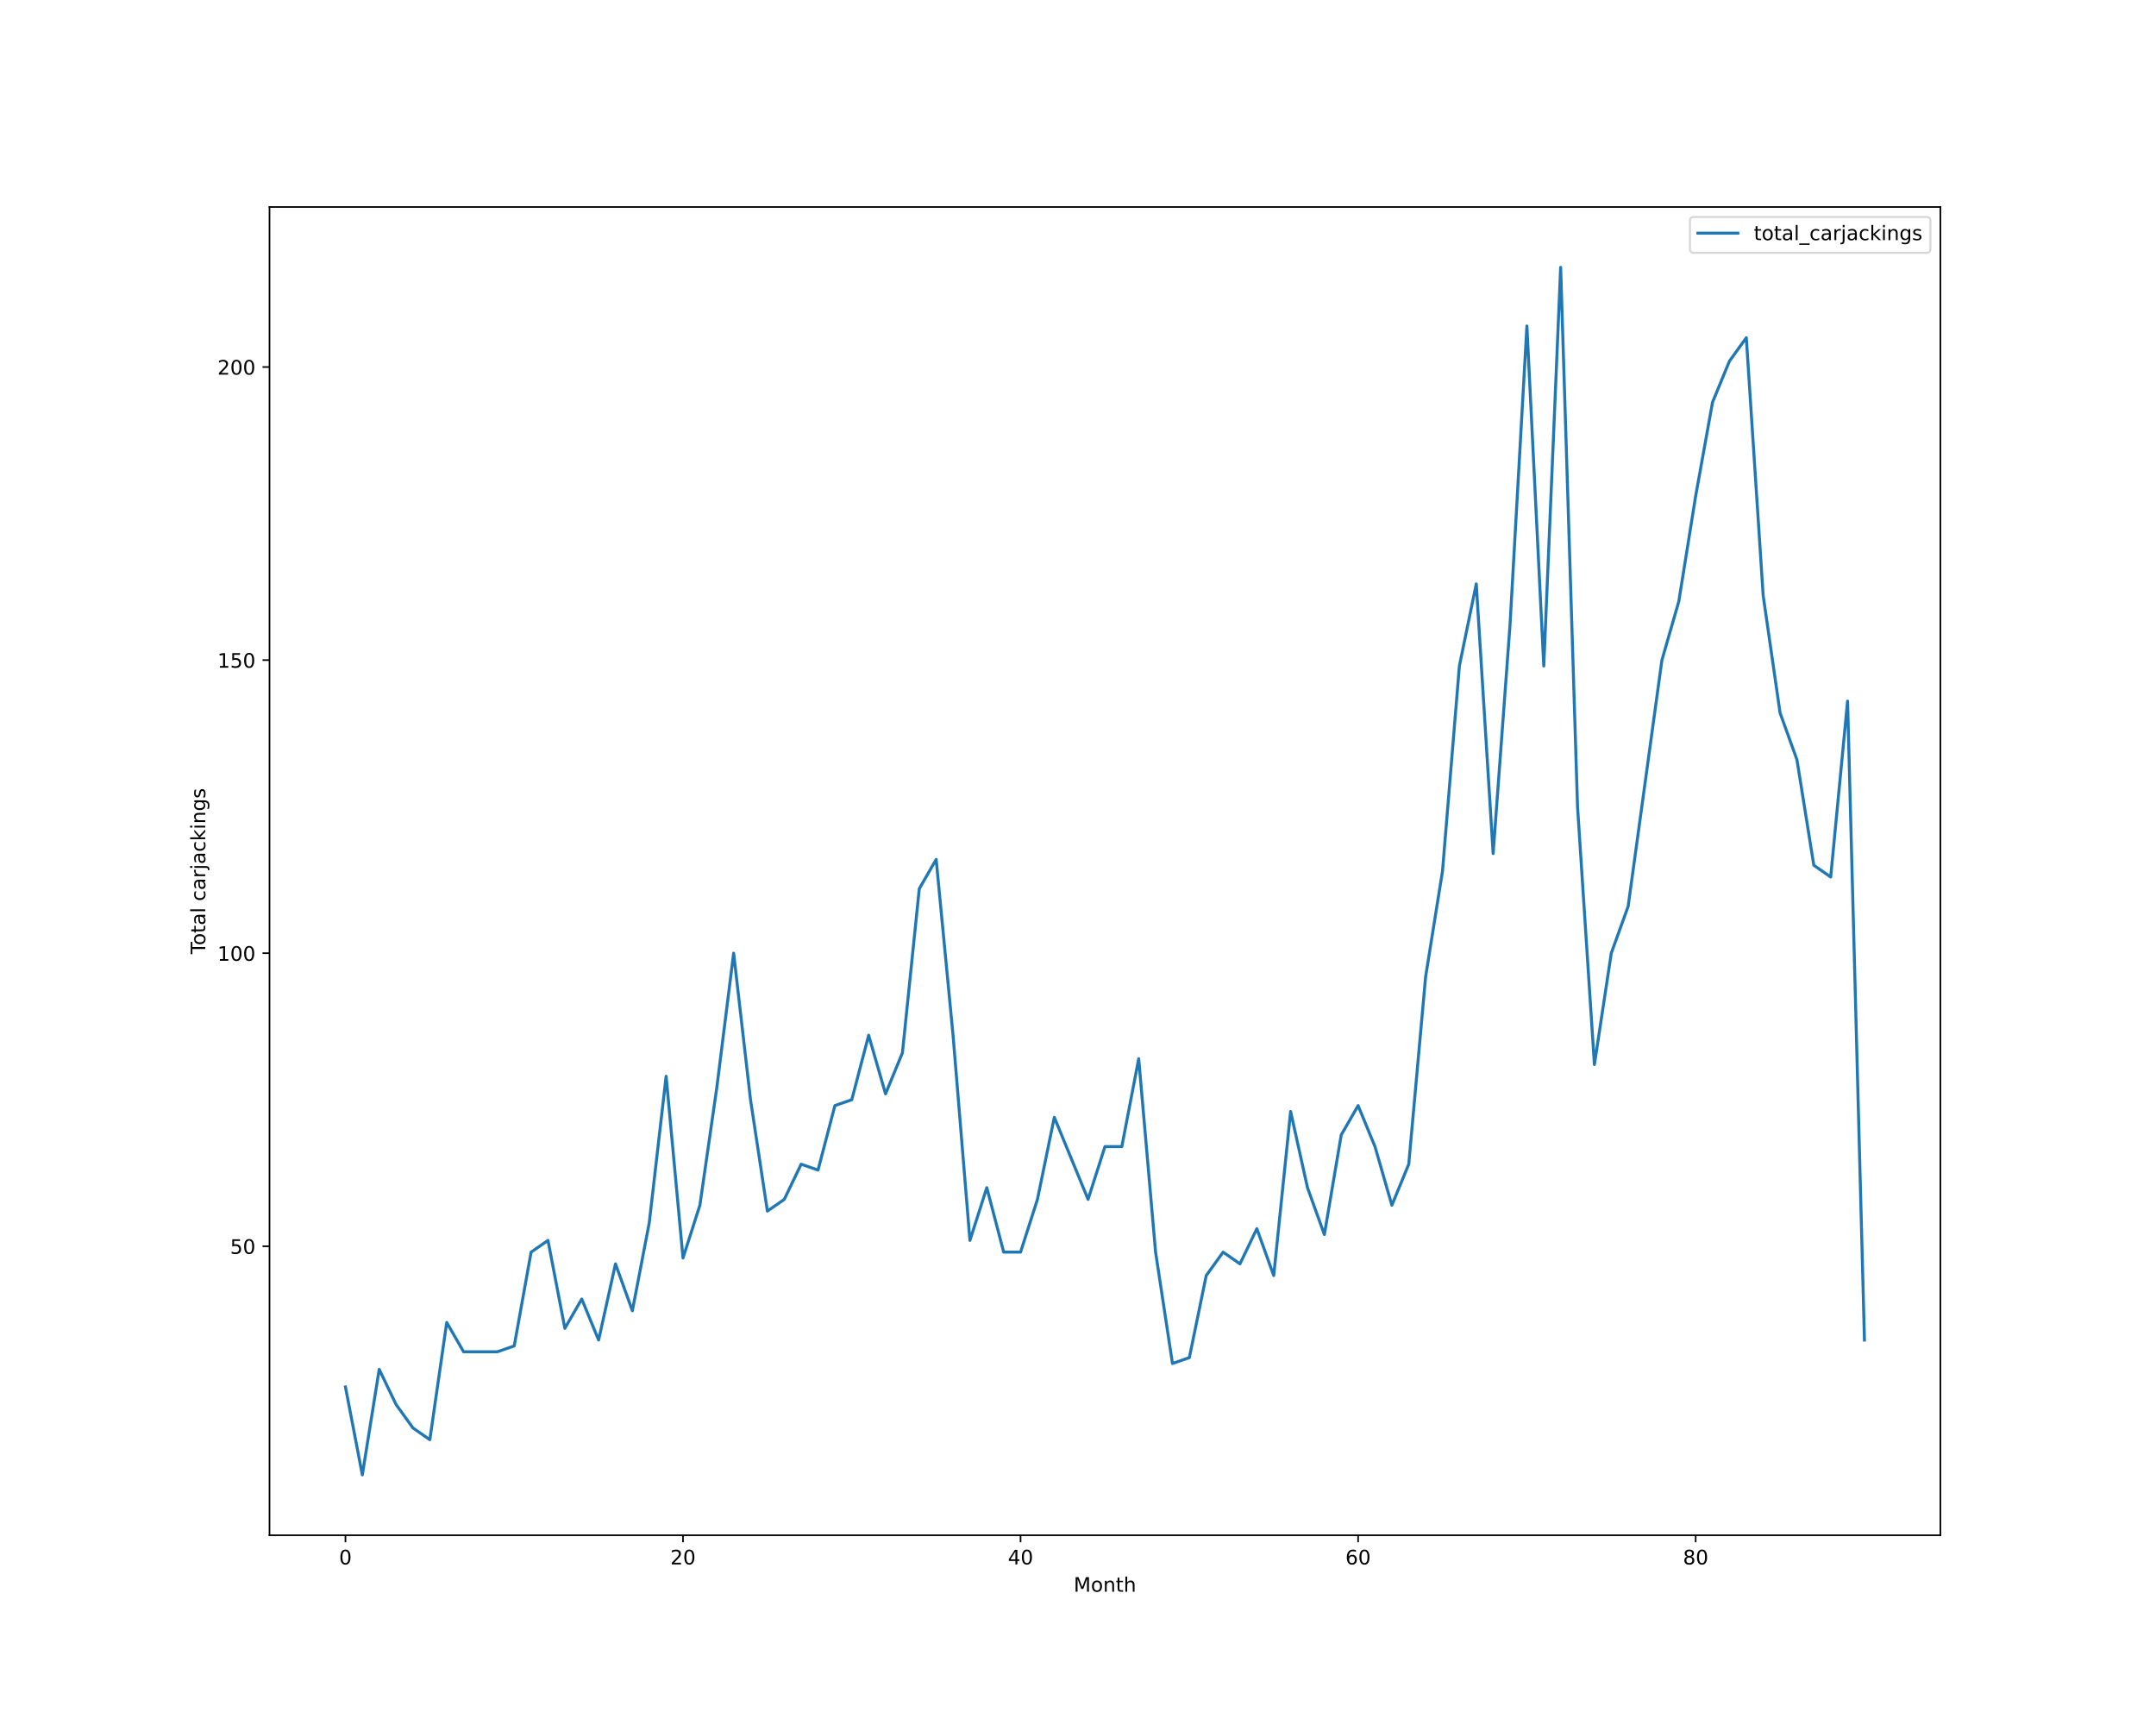
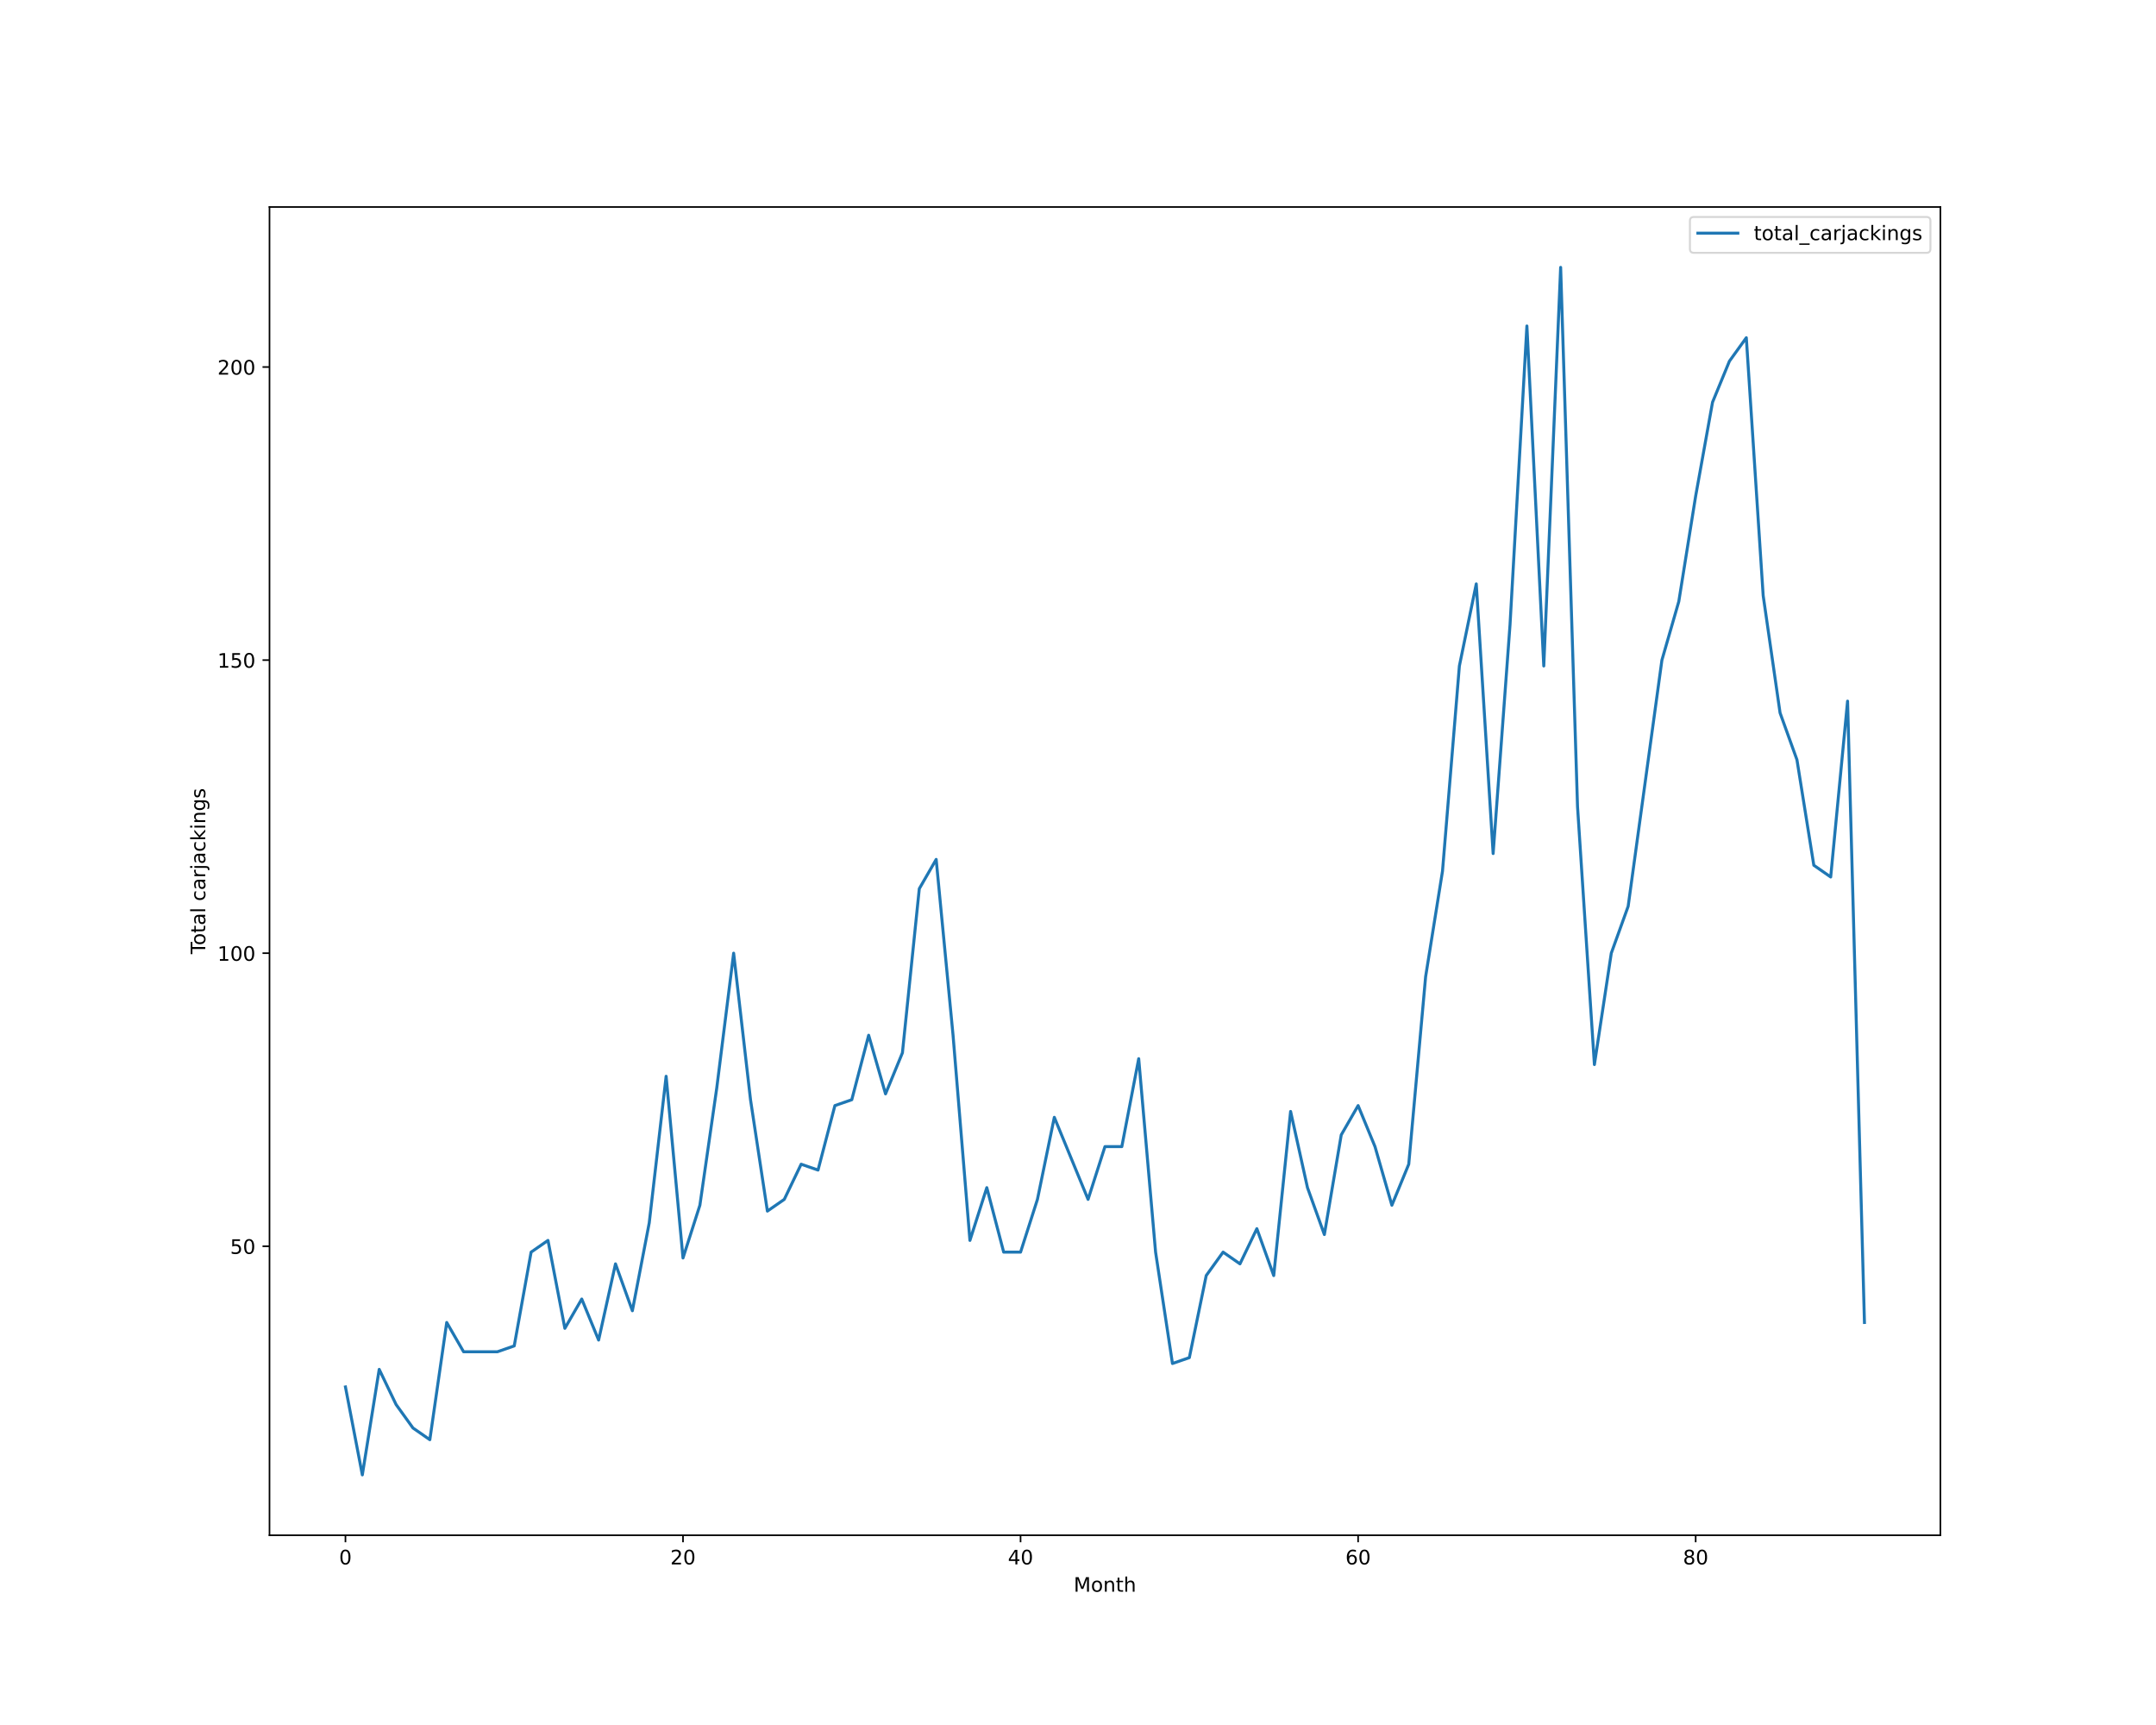
<svg xmlns="http://www.w3.org/2000/svg" xmlns:xlink="http://www.w3.org/1999/xlink" height="864pt" version="1.1" viewBox="0 0 1080 864" width="1080pt">
  <defs>
    <style type="text/css">*{stroke-linecap:butt;stroke-linejoin:round;}</style>
  </defs>
  <g id="figure_1">
    <g id="patch_1">
      <path d="M 0 864  L 1080 864  L 1080 0  L 0 0  z " style="fill:#ffffff;" />
    </g>
    <g id="axes_1">
      <g id="patch_2">
        <path d="M 135 768.96  L 972 768.96  L 972 103.68  L 135 103.68  z " style="fill:#ffffff;" />
      </g>
      <g id="matplotlib.axis_1">
        <g id="xtick_1">
          <g id="line2d_1">
            <defs>
-               <path d="M 0 0  L 0 3.5  " id="md9d6a0e895" style="stroke:#000000;stroke-width:0.8;" />
-             </defs>
-             <g>
-               <use style="stroke:#000000;stroke-width:0.8;" x="173.045" xlink:href="#md9d6a0e895" y="768.96" />
+               <path d="M 0 0  L 0 3.5  " id="m148dfe7585" style="stroke:#000000;stroke-width:0.8;" />
+             </defs>
+             <g>
+               <use style="stroke:#000000;stroke-width:0.8;" x="173.045" xlink:href="#m148dfe7585" y="768.96" />
            </g>
          </g>
          <g id="text_1">
            <g transform="translate(169.8642 783.5584)scale(0.1 -0.1)">
              <defs>
                <path d="M 2034 4250  Q 1547 4250 1301 3770  Q 1056 3291 1056 2328  Q 1056 1369 1301 889  Q 1547 409 2034 409  Q 2525 409 2770 889  Q 3016 1369 3016 2328  Q 3016 3291 2770 3770  Q 2525 4250 2034 4250  z M 2034 4750  Q 2819 4750 3233 4129  Q 3647 3509 3647 2328  Q 3647 1150 3233 529  Q 2819 -91 2034 -91  Q 1250 -91 836 529  Q 422 1150 422 2328  Q 422 3509 836 4129  Q 1250 4750 2034 4750  z " id="DejaVuSans-30" transform="scale(0.015625)" />
              </defs>
              <use xlink:href="#DejaVuSans-30" />
            </g>
          </g>
        </g>
        <g id="xtick_2">
          <g id="line2d_2">
            <g>
-               <use style="stroke:#000000;stroke-width:0.8;" x="342.136" xlink:href="#md9d6a0e895" y="768.96" />
+               <use style="stroke:#000000;stroke-width:0.8;" x="342.136" xlink:href="#m148dfe7585" y="768.96" />
            </g>
          </g>
          <g id="text_2">
            <g transform="translate(335.7739 783.5584)scale(0.1 -0.1)">
              <defs>
                <path d="M 1228 531  L 3431 531  L 3431 0  L 469 0  L 469 531  Q 828 903 1448 1529  Q 2069 2156 2228 2338  Q 2531 2678 2651 2914  Q 2772 3150 2772 3378  Q 2772 3750 2511 3984  Q 2250 4219 1831 4219  Q 1534 4219 1204 4116  Q 875 4013 500 3803  L 500 4441  Q 881 4594 1212 4672  Q 1544 4750 1819 4750  Q 2544 4750 2975 4387  Q 3406 4025 3406 3419  Q 3406 3131 3298 2873  Q 3191 2616 2906 2266  Q 2828 2175 2409 1742  Q 1991 1309 1228 531  z " id="DejaVuSans-32" transform="scale(0.015625)" />
              </defs>
              <use xlink:href="#DejaVuSans-32" />
              <use x="63.623" xlink:href="#DejaVuSans-30" />
            </g>
          </g>
        </g>
        <g id="xtick_3">
          <g id="line2d_3">
            <g>
-               <use style="stroke:#000000;stroke-width:0.8;" x="511.227" xlink:href="#md9d6a0e895" y="768.96" />
+               <use style="stroke:#000000;stroke-width:0.8;" x="511.227" xlink:href="#m148dfe7585" y="768.96" />
            </g>
          </g>
          <g id="text_3">
            <g transform="translate(504.8648 783.5584)scale(0.1 -0.1)">
              <defs>
                <path d="M 2419 4116  L 825 1625  L 2419 1625  L 2419 4116  z M 2253 4666  L 3047 4666  L 3047 1625  L 3713 1625  L 3713 1100  L 3047 1100  L 3047 0  L 2419 0  L 2419 1100  L 313 1100  L 313 1709  L 2253 4666  z " id="DejaVuSans-34" transform="scale(0.015625)" />
              </defs>
              <use xlink:href="#DejaVuSans-34" />
              <use x="63.623" xlink:href="#DejaVuSans-30" />
            </g>
          </g>
        </g>
        <g id="xtick_4">
          <g id="line2d_4">
            <g>
-               <use style="stroke:#000000;stroke-width:0.8;" x="680.318" xlink:href="#md9d6a0e895" y="768.96" />
+               <use style="stroke:#000000;stroke-width:0.8;" x="680.318" xlink:href="#m148dfe7585" y="768.96" />
            </g>
          </g>
          <g id="text_4">
            <g transform="translate(673.9557 783.5584)scale(0.1 -0.1)">
              <defs>
                <path d="M 2113 2584  Q 1688 2584 1439 2293  Q 1191 2003 1191 1497  Q 1191 994 1439 701  Q 1688 409 2113 409  Q 2538 409 2786 701  Q 3034 994 3034 1497  Q 3034 2003 2786 2293  Q 2538 2584 2113 2584  z M 3366 4563  L 3366 3988  Q 3128 4100 2886 4159  Q 2644 4219 2406 4219  Q 1781 4219 1451 3797  Q 1122 3375 1075 2522  Q 1259 2794 1537 2939  Q 1816 3084 2150 3084  Q 2853 3084 3261 2657  Q 3669 2231 3669 1497  Q 3669 778 3244 343  Q 2819 -91 2113 -91  Q 1303 -91 875 529  Q 447 1150 447 2328  Q 447 3434 972 4092  Q 1497 4750 2381 4750  Q 2619 4750 2861 4703  Q 3103 4656 3366 4563  z " id="DejaVuSans-36" transform="scale(0.015625)" />
              </defs>
              <use xlink:href="#DejaVuSans-36" />
              <use x="63.623" xlink:href="#DejaVuSans-30" />
            </g>
          </g>
        </g>
        <g id="xtick_5">
          <g id="line2d_5">
            <g>
-               <use style="stroke:#000000;stroke-width:0.8;" x="849.409" xlink:href="#md9d6a0e895" y="768.96" />
+               <use style="stroke:#000000;stroke-width:0.8;" x="849.409" xlink:href="#m148dfe7585" y="768.96" />
            </g>
          </g>
          <g id="text_5">
            <g transform="translate(843.0466 783.5584)scale(0.1 -0.1)">
              <defs>
                <path d="M 2034 2216  Q 1584 2216 1326 1975  Q 1069 1734 1069 1313  Q 1069 891 1326 650  Q 1584 409 2034 409  Q 2484 409 2743 651  Q 3003 894 3003 1313  Q 3003 1734 2745 1975  Q 2488 2216 2034 2216  z M 1403 2484  Q 997 2584 770 2862  Q 544 3141 544 3541  Q 544 4100 942 4425  Q 1341 4750 2034 4750  Q 2731 4750 3128 4425  Q 3525 4100 3525 3541  Q 3525 3141 3298 2862  Q 3072 2584 2669 2484  Q 3125 2378 3379 2068  Q 3634 1759 3634 1313  Q 3634 634 3220 271  Q 2806 -91 2034 -91  Q 1263 -91 848 271  Q 434 634 434 1313  Q 434 1759 690 2068  Q 947 2378 1403 2484  z M 1172 3481  Q 1172 3119 1398 2916  Q 1625 2713 2034 2713  Q 2441 2713 2670 2916  Q 2900 3119 2900 3481  Q 2900 3844 2670 4047  Q 2441 4250 2034 4250  Q 1625 4250 1398 4047  Q 1172 3844 1172 3481  z " id="DejaVuSans-38" transform="scale(0.015625)" />
              </defs>
              <use xlink:href="#DejaVuSans-38" />
              <use x="63.623" xlink:href="#DejaVuSans-30" />
            </g>
          </g>
        </g>
        <g id="text_6">
          <g transform="translate(537.8289 797.2366)scale(0.1 -0.1)">
            <defs>
              <path d="M 628 4666  L 1569 4666  L 2759 1491  L 3956 4666  L 4897 4666  L 4897 0  L 4281 0  L 4281 4097  L 3078 897  L 2444 897  L 1241 4097  L 1241 0  L 628 0  L 628 4666  z " id="DejaVuSans-4d" transform="scale(0.015625)" />
              <path d="M 1959 3097  Q 1497 3097 1228 2736  Q 959 2375 959 1747  Q 959 1119 1226 758  Q 1494 397 1959 397  Q 2419 397 2687 759  Q 2956 1122 2956 1747  Q 2956 2369 2687 2733  Q 2419 3097 1959 3097  z M 1959 3584  Q 2709 3584 3137 3096  Q 3566 2609 3566 1747  Q 3566 888 3137 398  Q 2709 -91 1959 -91  Q 1206 -91 779 398  Q 353 888 353 1747  Q 353 2609 779 3096  Q 1206 3584 1959 3584  z " id="DejaVuSans-6f" transform="scale(0.015625)" />
              <path d="M 3513 2113  L 3513 0  L 2938 0  L 2938 2094  Q 2938 2591 2744 2837  Q 2550 3084 2163 3084  Q 1697 3084 1428 2787  Q 1159 2491 1159 1978  L 1159 0  L 581 0  L 581 3500  L 1159 3500  L 1159 2956  Q 1366 3272 1645 3428  Q 1925 3584 2291 3584  Q 2894 3584 3203 3211  Q 3513 2838 3513 2113  z " id="DejaVuSans-6e" transform="scale(0.015625)" />
              <path d="M 1172 4494  L 1172 3500  L 2356 3500  L 2356 3053  L 1172 3053  L 1172 1153  Q 1172 725 1289 603  Q 1406 481 1766 481  L 2356 481  L 2356 0  L 1766 0  Q 1100 0 847 248  Q 594 497 594 1153  L 594 3053  L 172 3053  L 172 3500  L 594 3500  L 594 4494  L 1172 4494  z " id="DejaVuSans-74" transform="scale(0.015625)" />
              <path d="M 3513 2113  L 3513 0  L 2938 0  L 2938 2094  Q 2938 2591 2744 2837  Q 2550 3084 2163 3084  Q 1697 3084 1428 2787  Q 1159 2491 1159 1978  L 1159 0  L 581 0  L 581 4863  L 1159 4863  L 1159 2956  Q 1366 3272 1645 3428  Q 1925 3584 2291 3584  Q 2894 3584 3203 3211  Q 3513 2838 3513 2113  z " id="DejaVuSans-68" transform="scale(0.015625)" />
            </defs>
            <use xlink:href="#DejaVuSans-4d" />
            <use x="86.279" xlink:href="#DejaVuSans-6f" />
            <use x="147.461" xlink:href="#DejaVuSans-6e" />
            <use x="210.84" xlink:href="#DejaVuSans-74" />
            <use x="250.049" xlink:href="#DejaVuSans-68" />
          </g>
        </g>
      </g>
      <g id="matplotlib.axis_2">
        <g id="ytick_1">
          <g id="line2d_6">
            <defs>
-               <path d="M 0 0  L -3.5 0  " id="m3df07e0b88" style="stroke:#000000;stroke-width:0.8;" />
-             </defs>
-             <g>
-               <use style="stroke:#000000;stroke-width:0.8;" x="135" xlink:href="#m3df07e0b88" y="624.219" />
+               <path d="M 0 0  L -3.5 0  " id="m5363895810" style="stroke:#000000;stroke-width:0.8;" />
+             </defs>
+             <g>
+               <use style="stroke:#000000;stroke-width:0.8;" x="135" xlink:href="#m5363895810" y="624.219" />
            </g>
          </g>
          <g id="text_7">
            <g transform="translate(115.275 628.0182)scale(0.1 -0.1)">
              <defs>
                <path d="M 691 4666  L 3169 4666  L 3169 4134  L 1269 4134  L 1269 2991  Q 1406 3038 1543 3061  Q 1681 3084 1819 3084  Q 2600 3084 3056 2656  Q 3513 2228 3513 1497  Q 3513 744 3044 326  Q 2575 -91 1722 -91  Q 1428 -91 1123 -41  Q 819 9 494 109  L 494 744  Q 775 591 1075 516  Q 1375 441 1709 441  Q 2250 441 2565 725  Q 2881 1009 2881 1497  Q 2881 1984 2565 2268  Q 2250 2553 1709 2553  Q 1456 2553 1204 2497  Q 953 2441 691 2322  L 691 4666  z " id="DejaVuSans-35" transform="scale(0.015625)" />
              </defs>
              <use xlink:href="#DejaVuSans-35" />
              <use x="63.623" xlink:href="#DejaVuSans-30" />
            </g>
          </g>
        </g>
        <g id="ytick_2">
          <g id="line2d_7">
            <g>
-               <use style="stroke:#000000;stroke-width:0.8;" x="135" xlink:href="#m3df07e0b88" y="477.423" />
+               <use style="stroke:#000000;stroke-width:0.8;" x="135" xlink:href="#m5363895810" y="477.423" />
            </g>
          </g>
          <g id="text_8">
            <g transform="translate(108.9125 481.2221)scale(0.1 -0.1)">
              <defs>
                <path d="M 794 531  L 1825 531  L 1825 4091  L 703 3866  L 703 4441  L 1819 4666  L 2450 4666  L 2450 531  L 3481 531  L 3481 0  L 794 0  L 794 531  z " id="DejaVuSans-31" transform="scale(0.015625)" />
              </defs>
              <use xlink:href="#DejaVuSans-31" />
              <use x="63.623" xlink:href="#DejaVuSans-30" />
              <use x="127.246" xlink:href="#DejaVuSans-30" />
            </g>
          </g>
        </g>
        <g id="ytick_3">
          <g id="line2d_8">
            <g>
-               <use style="stroke:#000000;stroke-width:0.8;" x="135" xlink:href="#m3df07e0b88" y="330.627" />
+               <use style="stroke:#000000;stroke-width:0.8;" x="135" xlink:href="#m5363895810" y="330.627" />
            </g>
          </g>
          <g id="text_9">
            <g transform="translate(108.9125 334.426)scale(0.1 -0.1)">
              <use xlink:href="#DejaVuSans-31" />
              <use x="63.623" xlink:href="#DejaVuSans-35" />
              <use x="127.246" xlink:href="#DejaVuSans-30" />
            </g>
          </g>
        </g>
        <g id="ytick_4">
          <g id="line2d_9">
            <g>
-               <use style="stroke:#000000;stroke-width:0.8;" x="135" xlink:href="#m3df07e0b88" y="183.831" />
+               <use style="stroke:#000000;stroke-width:0.8;" x="135" xlink:href="#m5363895810" y="183.831" />
            </g>
          </g>
          <g id="text_10">
            <g transform="translate(108.9125 187.6299)scale(0.1 -0.1)">
              <use xlink:href="#DejaVuSans-32" />
              <use x="63.623" xlink:href="#DejaVuSans-30" />
              <use x="127.246" xlink:href="#DejaVuSans-30" />
            </g>
          </g>
        </g>
        <g id="text_11">
          <g transform="translate(102.8328 477.8888)rotate(-90)scale(0.1 -0.1)">
            <defs>
              <path d="M -19 4666  L 3928 4666  L 3928 4134  L 2272 4134  L 2272 0  L 1638 0  L 1638 4134  L -19 4134  L -19 4666  z " id="DejaVuSans-54" transform="scale(0.015625)" />
              <path d="M 2194 1759  Q 1497 1759 1228 1600  Q 959 1441 959 1056  Q 959 750 1161 570  Q 1363 391 1709 391  Q 2188 391 2477 730  Q 2766 1069 2766 1631  L 2766 1759  L 2194 1759  z M 3341 1997  L 3341 0  L 2766 0  L 2766 531  Q 2569 213 2275 61  Q 1981 -91 1556 -91  Q 1019 -91 701 211  Q 384 513 384 1019  Q 384 1609 779 1909  Q 1175 2209 1959 2209  L 2766 2209  L 2766 2266  Q 2766 2663 2505 2880  Q 2244 3097 1772 3097  Q 1472 3097 1187 3025  Q 903 2953 641 2809  L 641 3341  Q 956 3463 1253 3523  Q 1550 3584 1831 3584  Q 2591 3584 2966 3190  Q 3341 2797 3341 1997  z " id="DejaVuSans-61" transform="scale(0.015625)" />
              <path d="M 603 4863  L 1178 4863  L 1178 0  L 603 0  L 603 4863  z " id="DejaVuSans-6c" transform="scale(0.015625)" />
              <path id="DejaVuSans-20" transform="scale(0.015625)" />
              <path d="M 3122 3366  L 3122 2828  Q 2878 2963 2633 3030  Q 2388 3097 2138 3097  Q 1578 3097 1268 2742  Q 959 2388 959 1747  Q 959 1106 1268 751  Q 1578 397 2138 397  Q 2388 397 2633 464  Q 2878 531 3122 666  L 3122 134  Q 2881 22 2623 -34  Q 2366 -91 2075 -91  Q 1284 -91 818 406  Q 353 903 353 1747  Q 353 2603 823 3093  Q 1294 3584 2113 3584  Q 2378 3584 2631 3529  Q 2884 3475 3122 3366  z " id="DejaVuSans-63" transform="scale(0.015625)" />
              <path d="M 2631 2963  Q 2534 3019 2420 3045  Q 2306 3072 2169 3072  Q 1681 3072 1420 2755  Q 1159 2438 1159 1844  L 1159 0  L 581 0  L 581 3500  L 1159 3500  L 1159 2956  Q 1341 3275 1631 3429  Q 1922 3584 2338 3584  Q 2397 3584 2469 3576  Q 2541 3569 2628 3553  L 2631 2963  z " id="DejaVuSans-72" transform="scale(0.015625)" />
              <path d="M 603 3500  L 1178 3500  L 1178 -63  Q 1178 -731 923 -1031  Q 669 -1331 103 -1331  L -116 -1331  L -116 -844  L 38 -844  Q 366 -844 484 -692  Q 603 -541 603 -63  L 603 3500  z M 603 4863  L 1178 4863  L 1178 4134  L 603 4134  L 603 4863  z " id="DejaVuSans-6a" transform="scale(0.015625)" />
              <path d="M 581 4863  L 1159 4863  L 1159 1991  L 2875 3500  L 3609 3500  L 1753 1863  L 3688 0  L 2938 0  L 1159 1709  L 1159 0  L 581 0  L 581 4863  z " id="DejaVuSans-6b" transform="scale(0.015625)" />
              <path d="M 603 3500  L 1178 3500  L 1178 0  L 603 0  L 603 3500  z M 603 4863  L 1178 4863  L 1178 4134  L 603 4134  L 603 4863  z " id="DejaVuSans-69" transform="scale(0.015625)" />
              <path d="M 2906 1791  Q 2906 2416 2648 2759  Q 2391 3103 1925 3103  Q 1463 3103 1205 2759  Q 947 2416 947 1791  Q 947 1169 1205 825  Q 1463 481 1925 481  Q 2391 481 2648 825  Q 2906 1169 2906 1791  z M 3481 434  Q 3481 -459 3084 -895  Q 2688 -1331 1869 -1331  Q 1566 -1331 1297 -1286  Q 1028 -1241 775 -1147  L 775 -588  Q 1028 -725 1275 -790  Q 1522 -856 1778 -856  Q 2344 -856 2625 -561  Q 2906 -266 2906 331  L 2906 616  Q 2728 306 2450 153  Q 2172 0 1784 0  Q 1141 0 747 490  Q 353 981 353 1791  Q 353 2603 747 3093  Q 1141 3584 1784 3584  Q 2172 3584 2450 3431  Q 2728 3278 2906 2969  L 2906 3500  L 3481 3500  L 3481 434  z " id="DejaVuSans-67" transform="scale(0.015625)" />
              <path d="M 2834 3397  L 2834 2853  Q 2591 2978 2328 3040  Q 2066 3103 1784 3103  Q 1356 3103 1142 2972  Q 928 2841 928 2578  Q 928 2378 1081 2264  Q 1234 2150 1697 2047  L 1894 2003  Q 2506 1872 2764 1633  Q 3022 1394 3022 966  Q 3022 478 2636 193  Q 2250 -91 1575 -91  Q 1294 -91 989 -36  Q 684 19 347 128  L 347 722  Q 666 556 975 473  Q 1284 391 1588 391  Q 1994 391 2212 530  Q 2431 669 2431 922  Q 2431 1156 2273 1281  Q 2116 1406 1581 1522  L 1381 1569  Q 847 1681 609 1914  Q 372 2147 372 2553  Q 372 3047 722 3315  Q 1072 3584 1716 3584  Q 2034 3584 2315 3537  Q 2597 3491 2834 3397  z " id="DejaVuSans-73" transform="scale(0.015625)" />
            </defs>
            <use xlink:href="#DejaVuSans-54" />
            <use x="44.084" xlink:href="#DejaVuSans-6f" />
            <use x="105.266" xlink:href="#DejaVuSans-74" />
            <use x="144.475" xlink:href="#DejaVuSans-61" />
            <use x="205.754" xlink:href="#DejaVuSans-6c" />
            <use x="233.537" xlink:href="#DejaVuSans-20" />
            <use x="265.324" xlink:href="#DejaVuSans-63" />
            <use x="320.305" xlink:href="#DejaVuSans-61" />
            <use x="381.584" xlink:href="#DejaVuSans-72" />
            <use x="422.697" xlink:href="#DejaVuSans-6a" />
            <use x="450.48" xlink:href="#DejaVuSans-61" />
            <use x="511.76" xlink:href="#DejaVuSans-63" />
            <use x="566.74" xlink:href="#DejaVuSans-6b" />
            <use x="624.65" xlink:href="#DejaVuSans-69" />
            <use x="652.434" xlink:href="#DejaVuSans-6e" />
            <use x="715.812" xlink:href="#DejaVuSans-67" />
            <use x="779.289" xlink:href="#DejaVuSans-73" />
          </g>
        </g>
      </g>
      <g id="line2d_10">
-         <path clip-path="url(#p5bf3b08047)" d="M 173.045 694.681  L 181.5 738.72  L 189.955 685.873  L 198.409 703.489  L 206.864 715.233  L 215.318 721.104  L 223.773 662.386  L 232.227 677.066  L 240.682 677.066  L 249.136 677.066  L 257.591 674.13  L 266.045 627.155  L 274.5 621.283  L 282.955 665.322  L 291.409 650.642  L 299.864 671.194  L 308.318 633.027  L 316.773 656.514  L 325.227 612.475  L 333.682 539.077  L 342.136 630.091  L 350.591 603.668  L 359.045 544.949  L 367.5 477.423  L 375.955 550.821  L 384.409 606.603  L 392.864 600.732  L 401.318 583.116  L 409.773 586.052  L 418.227 553.757  L 426.682 550.821  L 435.136 518.526  L 443.591 547.885  L 452.045 527.334  L 460.5 445.128  L 468.955 430.448  L 477.409 518.526  L 485.864 621.283  L 494.318 594.86  L 502.773 627.155  L 511.227 627.155  L 519.682 600.732  L 528.136 559.629  L 536.591 580.18  L 545.045 600.732  L 553.5 574.308  L 561.955 574.308  L 570.409 530.27  L 578.864 627.155  L 587.318 682.937  L 595.773 680.002  L 604.227 638.899  L 612.682 627.155  L 621.136 633.027  L 629.591 615.411  L 638.045 638.899  L 646.5 556.693  L 654.955 594.86  L 663.409 618.347  L 671.864 568.437  L 680.318 553.757  L 688.773 574.308  L 697.227 603.668  L 705.682 583.116  L 714.136 489.167  L 722.591 436.32  L 731.045 333.563  L 739.5 292.46  L 747.955 427.512  L 756.409 313.011  L 764.864 163.279  L 773.318 333.563  L 781.773 133.92  L 790.227 404.025  L 798.682 533.205  L 807.136 477.423  L 815.591 453.936  L 824.045 392.281  L 832.5 330.627  L 840.955 301.268  L 849.409 248.421  L 857.864 201.446  L 866.318 180.895  L 874.773 169.151  L 883.227 298.332  L 891.682 357.05  L 900.136 380.537  L 908.591 433.384  L 917.045 439.256  L 925.5 351.178  L 933.955 671.194  " style="fill:none;stroke:#1f77b4;stroke-linecap:square;stroke-width:1.5;" />
+         <path clip-path="url(#pbae2d286a4)" d="M 173.045 694.681  L 181.5 738.72  L 189.955 685.873  L 198.409 703.489  L 206.864 715.233  L 215.318 721.104  L 223.773 662.386  L 232.227 677.066  L 240.682 677.066  L 249.136 677.066  L 257.591 674.13  L 266.045 627.155  L 274.5 621.283  L 282.955 665.322  L 291.409 650.642  L 299.864 671.194  L 308.318 633.027  L 316.773 656.514  L 325.227 612.475  L 333.682 539.077  L 342.136 630.091  L 350.591 603.668  L 359.045 544.949  L 367.5 477.423  L 375.955 550.821  L 384.409 606.603  L 392.864 600.732  L 401.318 583.116  L 409.773 586.052  L 418.227 553.757  L 426.682 550.821  L 435.136 518.526  L 443.591 547.885  L 452.045 527.334  L 460.5 445.128  L 468.955 430.448  L 477.409 518.526  L 485.864 621.283  L 494.318 594.86  L 502.773 627.155  L 511.227 627.155  L 519.682 600.732  L 528.136 559.629  L 536.591 580.18  L 545.045 600.732  L 553.5 574.308  L 561.955 574.308  L 570.409 530.27  L 578.864 627.155  L 587.318 682.937  L 595.773 680.002  L 604.227 638.899  L 612.682 627.155  L 621.136 633.027  L 629.591 615.411  L 638.045 638.899  L 646.5 556.693  L 654.955 594.86  L 663.409 618.347  L 671.864 568.437  L 680.318 553.757  L 688.773 574.308  L 697.227 603.668  L 705.682 583.116  L 714.136 489.167  L 722.591 436.32  L 731.045 333.563  L 739.5 292.46  L 747.955 427.512  L 756.409 313.011  L 764.864 163.279  L 773.318 333.563  L 781.773 133.92  L 790.227 404.025  L 798.682 533.205  L 807.136 477.423  L 815.591 453.936  L 824.045 392.281  L 832.5 330.627  L 840.955 301.268  L 849.409 248.421  L 857.864 201.446  L 866.318 180.895  L 874.773 169.151  L 883.227 298.332  L 891.682 357.05  L 900.136 380.537  L 908.591 433.384  L 917.045 439.256  L 925.5 351.178  L 933.955 662.386  " style="fill:none;stroke:#1f77b4;stroke-linecap:square;stroke-width:1.5;" />
      </g>
      <g id="patch_3">
        <path d="M 135 768.96  L 135 103.68  " style="fill:none;stroke:#000000;stroke-linecap:square;stroke-linejoin:miter;stroke-width:0.8;" />
      </g>
      <g id="patch_4">
        <path d="M 972 768.96  L 972 103.68  " style="fill:none;stroke:#000000;stroke-linecap:square;stroke-linejoin:miter;stroke-width:0.8;" />
      </g>
      <g id="patch_5">
        <path d="M 135 768.96  L 972 768.96  " style="fill:none;stroke:#000000;stroke-linecap:square;stroke-linejoin:miter;stroke-width:0.8;" />
      </g>
      <g id="patch_6">
        <path d="M 135 103.68  L 972 103.68  " style="fill:none;stroke:#000000;stroke-linecap:square;stroke-linejoin:miter;stroke-width:0.8;" />
      </g>
      <g id="legend_1">
        <g id="patch_7">
          <path d="M 848.528 126.636  L 965 126.636  Q 967 126.636 967 124.636  L 967 110.68  Q 967 108.68 965 108.68  L 848.528 108.68  Q 846.528 108.68 846.528 110.68  L 846.528 124.636  Q 846.528 126.636 848.528 126.636  z " style="fill:#ffffff;opacity:0.8;stroke:#cccccc;stroke-linejoin:miter;" />
        </g>
        <g id="line2d_11">
          <path d="M 850.528 116.778  L 870.528 116.778  " style="fill:none;stroke:#1f77b4;stroke-linecap:square;stroke-width:1.5;" />
        </g>
        <g id="line2d_12" />
        <g id="text_12">
          <g transform="translate(878.5281 120.2784)scale(0.1 -0.1)">
            <defs>
              <path d="M 3263 -1063  L 3263 -1509  L -63 -1509  L -63 -1063  L 3263 -1063  z " id="DejaVuSans-5f" transform="scale(0.015625)" />
            </defs>
            <use xlink:href="#DejaVuSans-74" />
            <use x="39.209" xlink:href="#DejaVuSans-6f" />
            <use x="100.391" xlink:href="#DejaVuSans-74" />
            <use x="139.6" xlink:href="#DejaVuSans-61" />
            <use x="200.879" xlink:href="#DejaVuSans-6c" />
            <use x="228.662" xlink:href="#DejaVuSans-5f" />
            <use x="278.662" xlink:href="#DejaVuSans-63" />
            <use x="333.643" xlink:href="#DejaVuSans-61" />
            <use x="394.922" xlink:href="#DejaVuSans-72" />
            <use x="436.035" xlink:href="#DejaVuSans-6a" />
            <use x="463.818" xlink:href="#DejaVuSans-61" />
            <use x="525.098" xlink:href="#DejaVuSans-63" />
            <use x="580.078" xlink:href="#DejaVuSans-6b" />
            <use x="637.988" xlink:href="#DejaVuSans-69" />
            <use x="665.771" xlink:href="#DejaVuSans-6e" />
            <use x="729.15" xlink:href="#DejaVuSans-67" />
            <use x="792.627" xlink:href="#DejaVuSans-73" />
          </g>
        </g>
      </g>
    </g>
  </g>
  <defs>
-     <clipPath id="p5bf3b08047">
+     <clipPath id="pbae2d286a4">
      <rect height="665.28" width="837" x="135" y="103.68" />
    </clipPath>
  </defs>
</svg>
